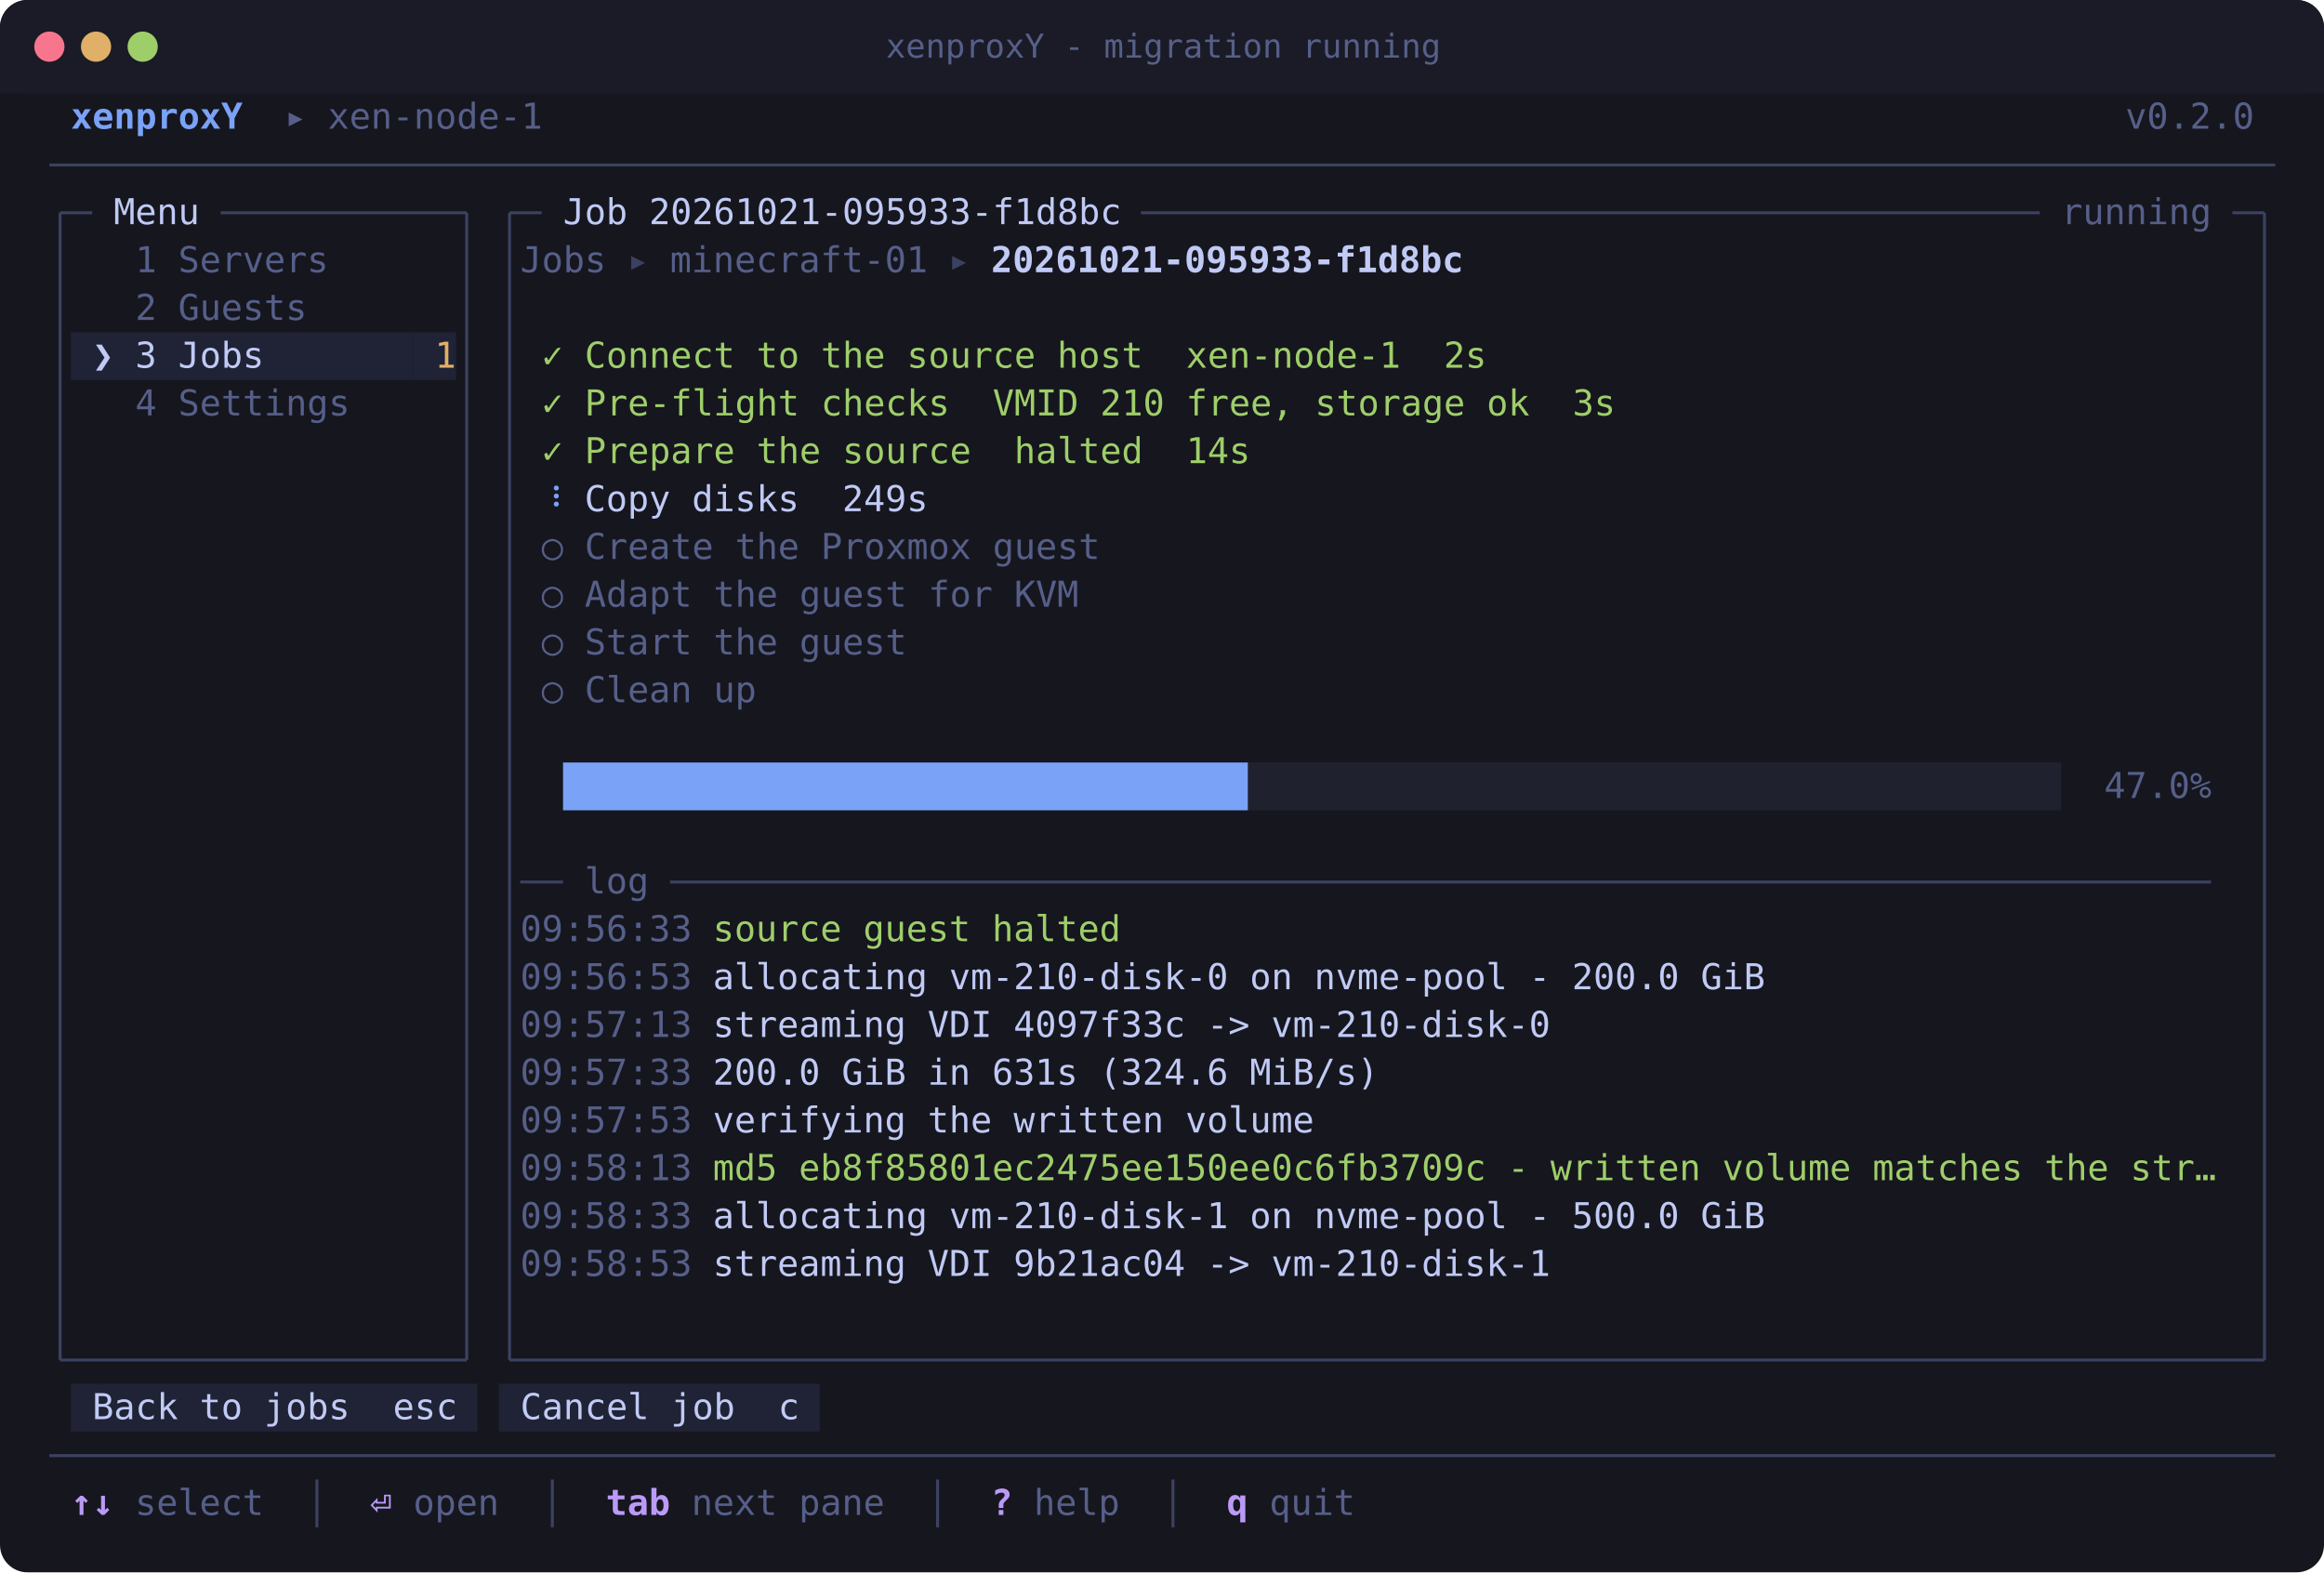
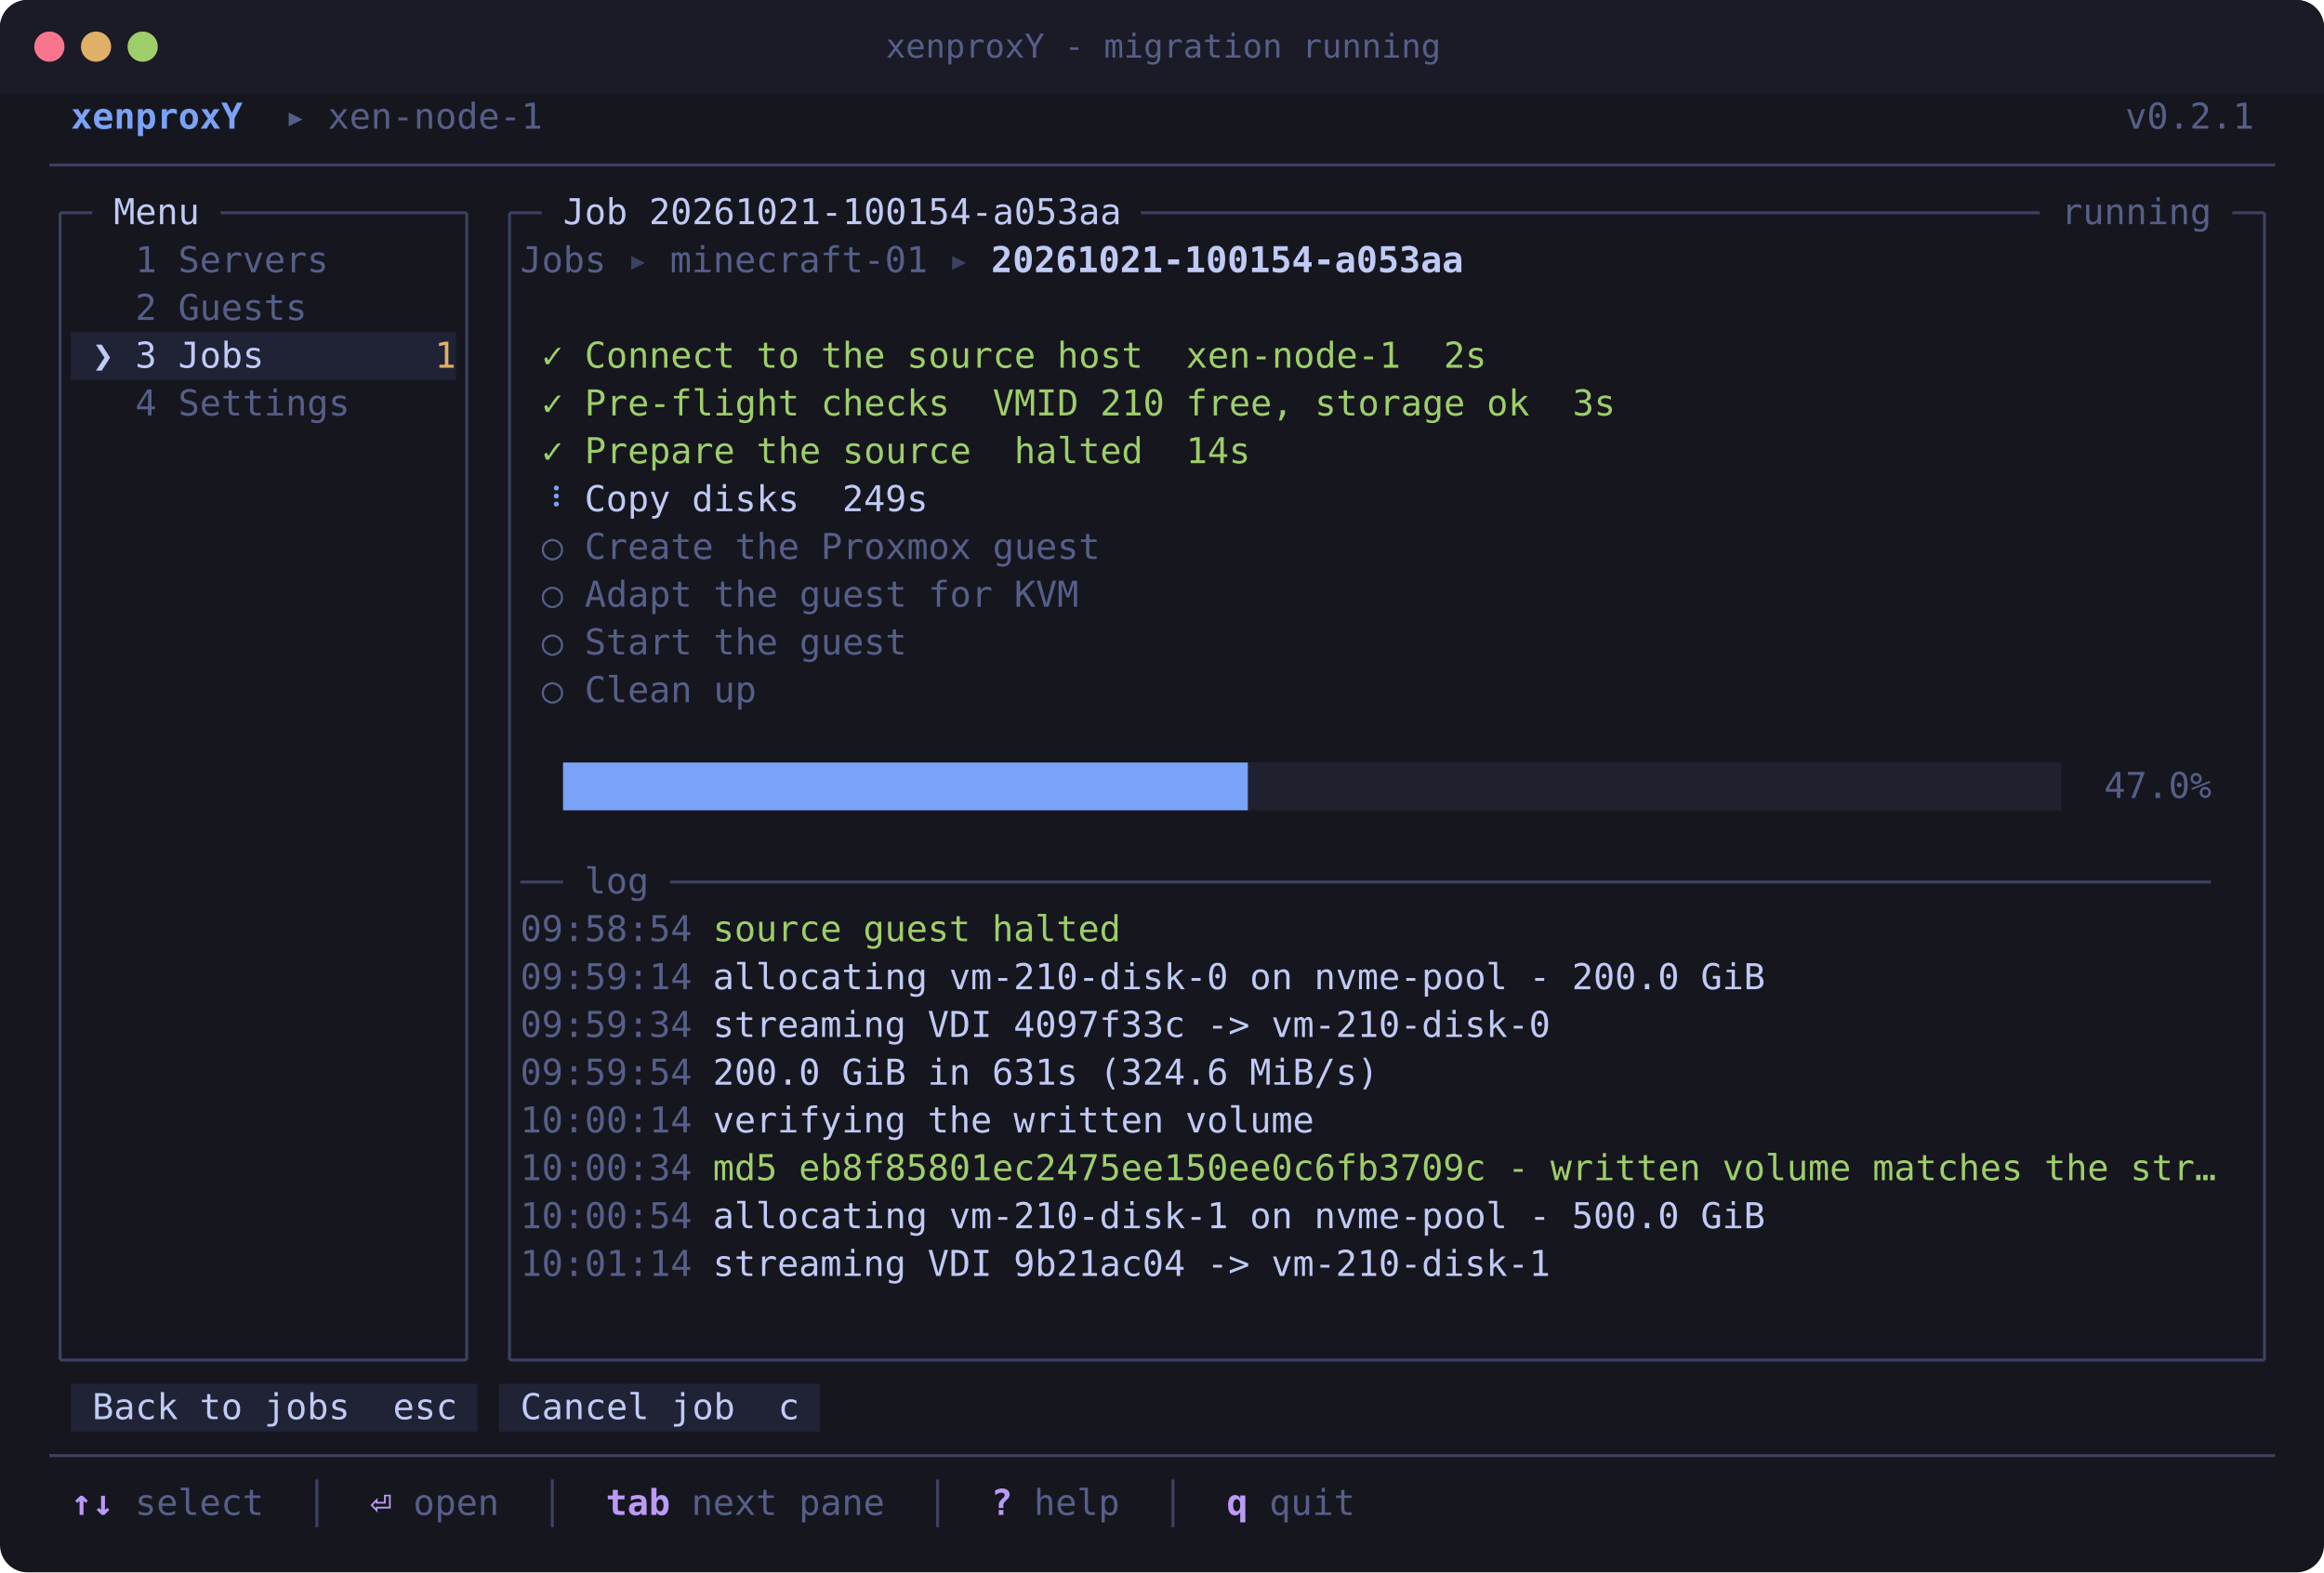
<svg xmlns="http://www.w3.org/2000/svg" width="847" height="573" viewBox="0 0 847 573" font-family="ui-monospace,SFMono-Regular,&quot;SF Mono&quot;,Menlo,Consolas,&quot;DejaVu Sans Mono&quot;,&quot;Liberation Mono&quot;,monospace" font-size="13.0">
  <rect x="0" y="0" width="847" height="573" rx="10" fill="#16161e" />
  <rect x="0" y="0" width="847" height="34" rx="10" fill="#1a1b26" />
  <rect x="0" y="24" width="847" height="10" fill="#1a1b26" />
  <circle cx="18" cy="17" r="5.5" fill="#f7768e" />
  <circle cx="35" cy="17" r="5.5" fill="#e0af68" />
  <circle cx="52" cy="17" r="5.5" fill="#9ece6a" />
  <text x="424" y="21" text-anchor="middle" fill="#565f89" font-size="12.0">xenproxY - migration running</text>
  <text x="18.0" y="46.9" fill="#7aa2f7" xml:space="preserve" textLength="78.00" lengthAdjust="spacing" font-weight="600"> xenproxY </text>
  <text x="96.0" y="46.9" fill="#565f89" xml:space="preserve" textLength="101.40" lengthAdjust="spacing"> ▸ xen-node-1</text>
-   <text x="774.6" y="46.9" fill="#565f89" xml:space="preserve" textLength="54.60" lengthAdjust="spacing">v0.2.0 </text>
+   <text x="774.6" y="46.9" fill="#565f89" xml:space="preserve" textLength="54.60" lengthAdjust="spacing">v0.2.1 </text>
  <text x="33.6" y="81.7" fill="#c0caf5" xml:space="preserve" textLength="46.80" lengthAdjust="spacing"> Menu </text>
-   <text x="197.4" y="81.7" fill="#c0caf5" xml:space="preserve" textLength="218.40" lengthAdjust="spacing"> Job 20261021-095933-f1d8bc </text>
+   <text x="197.4" y="81.7" fill="#c0caf5" xml:space="preserve" textLength="218.40" lengthAdjust="spacing"> Job 20261021-100154-a053aa </text>
  <text x="743.4" y="81.7" fill="#565f89" xml:space="preserve" textLength="70.20" lengthAdjust="spacing"> running </text>
  <text x="25.8" y="99.2" fill="#565f89" xml:space="preserve" textLength="140.40" lengthAdjust="spacing">   1 Servers      </text>
  <text x="189.6" y="99.2" fill="#565f89" xml:space="preserve" textLength="31.20" lengthAdjust="spacing">Jobs</text>
  <text x="220.8" y="99.2" fill="#3b4261" xml:space="preserve" textLength="23.40" lengthAdjust="spacing"> ▸ </text>
  <text x="244.2" y="99.2" fill="#565f89" xml:space="preserve" textLength="93.60" lengthAdjust="spacing">minecraft-01</text>
  <text x="337.8" y="99.2" fill="#3b4261" xml:space="preserve" textLength="23.40" lengthAdjust="spacing"> ▸ </text>
-   <text x="361.2" y="99.2" fill="#c0caf5" xml:space="preserve" textLength="171.60" lengthAdjust="spacing" font-weight="600">20261021-095933-f1d8bc</text>
+   <text x="361.2" y="99.2" fill="#c0caf5" xml:space="preserve" textLength="171.60" lengthAdjust="spacing" font-weight="600">20261021-100154-a053aa</text>
  <text x="25.8" y="116.6" fill="#565f89" xml:space="preserve" textLength="140.40" lengthAdjust="spacing">   2 Guests       </text>
  <rect x="25.8" y="121.1" width="124.80" height="17.4" fill="#1f2335" />
  <text x="25.8" y="134.0" fill="#c0caf5" xml:space="preserve" textLength="124.80" lengthAdjust="spacing"> ❯ 3 Jobs       </text>
  <rect x="150.6" y="121.1" width="15.60" height="17.4" fill="#1f2335" />
  <text x="150.6" y="134.0" fill="#e0af68" xml:space="preserve" textLength="15.60" lengthAdjust="spacing"> 1</text>
  <text x="189.6" y="134.0" fill="#9ece6a" xml:space="preserve" textLength="351.00" lengthAdjust="spacing"> ✓ Connect to the source host  xen-node-1  2s</text>
  <text x="25.8" y="151.4" fill="#565f89" xml:space="preserve" textLength="140.40" lengthAdjust="spacing">   4 Settings     </text>
  <text x="189.6" y="151.4" fill="#9ece6a" xml:space="preserve" textLength="397.80" lengthAdjust="spacing"> ✓ Pre-flight checks  VMID 210 free, storage ok  3s</text>
  <text x="189.6" y="168.8" fill="#9ece6a" xml:space="preserve" textLength="265.20" lengthAdjust="spacing"> ✓ Prepare the source  halted  14s</text>
  <text x="197.4" y="186.3" fill="#7aa2f7" xml:space="preserve" textLength="7.80" lengthAdjust="spacing">⠸</text>
  <text x="205.2" y="186.3" fill="#c0caf5" xml:space="preserve" textLength="132.60" lengthAdjust="spacing"> Copy disks  249s</text>
  <text x="189.6" y="203.7" fill="#565f89" xml:space="preserve" textLength="210.60" lengthAdjust="spacing"> ○ Create the Proxmox guest</text>
  <text x="189.6" y="221.1" fill="#565f89" xml:space="preserve" textLength="202.80" lengthAdjust="spacing"> ○ Adapt the guest for KVM</text>
  <text x="189.6" y="238.5" fill="#565f89" xml:space="preserve" textLength="140.40" lengthAdjust="spacing"> ○ Start the guest</text>
  <text x="189.6" y="255.9" fill="#565f89" xml:space="preserve" textLength="85.80" lengthAdjust="spacing"> ○ Clean up</text>
  <rect x="205.20" y="277.88" width="249.60" height="17.42" fill="#7aa2f7" opacity="1.0" />
  <rect x="454.80" y="277.88" width="296.40" height="17.42" fill="#3b4261" opacity="0.25" />
  <text x="751.2" y="290.8" fill="#565f89" xml:space="preserve" textLength="54.60" lengthAdjust="spacing">  47.0%</text>
  <text x="205.2" y="325.6" fill="#565f89" xml:space="preserve" textLength="39.00" lengthAdjust="spacing"> log </text>
-   <text x="189.6" y="343.0" fill="#565f89" xml:space="preserve" textLength="70.20" lengthAdjust="spacing">09:56:33 </text>
+   <text x="189.6" y="343.0" fill="#565f89" xml:space="preserve" textLength="70.20" lengthAdjust="spacing">09:58:54 </text>
  <text x="259.8" y="343.0" fill="#9ece6a" xml:space="preserve" textLength="148.20" lengthAdjust="spacing">source guest halted</text>
-   <text x="189.6" y="360.5" fill="#565f89" xml:space="preserve" textLength="70.20" lengthAdjust="spacing">09:56:53 </text>
+   <text x="189.6" y="360.5" fill="#565f89" xml:space="preserve" textLength="70.20" lengthAdjust="spacing">09:59:14 </text>
  <text x="259.8" y="360.5" fill="#c0caf5" xml:space="preserve" textLength="382.20" lengthAdjust="spacing">allocating vm-210-disk-0 on nvme-pool - 200.0 GiB</text>
-   <text x="189.6" y="377.9" fill="#565f89" xml:space="preserve" textLength="70.20" lengthAdjust="spacing">09:57:13 </text>
+   <text x="189.6" y="377.9" fill="#565f89" xml:space="preserve" textLength="70.20" lengthAdjust="spacing">09:59:34 </text>
  <text x="259.8" y="377.9" fill="#c0caf5" xml:space="preserve" textLength="304.20" lengthAdjust="spacing">streaming VDI 4097f33c -&gt; vm-210-disk-0</text>
-   <text x="189.6" y="395.3" fill="#565f89" xml:space="preserve" textLength="70.20" lengthAdjust="spacing">09:57:33 </text>
+   <text x="189.6" y="395.3" fill="#565f89" xml:space="preserve" textLength="70.20" lengthAdjust="spacing">09:59:54 </text>
  <text x="259.8" y="395.3" fill="#c0caf5" xml:space="preserve" textLength="241.80" lengthAdjust="spacing">200.0 GiB in 631s (324.6 MiB/s)</text>
-   <text x="189.6" y="412.7" fill="#565f89" xml:space="preserve" textLength="70.20" lengthAdjust="spacing">09:57:53 </text>
+   <text x="189.6" y="412.7" fill="#565f89" xml:space="preserve" textLength="70.20" lengthAdjust="spacing">10:00:14 </text>
  <text x="259.8" y="412.7" fill="#c0caf5" xml:space="preserve" textLength="218.40" lengthAdjust="spacing">verifying the written volume</text>
-   <text x="189.6" y="430.1" fill="#565f89" xml:space="preserve" textLength="70.20" lengthAdjust="spacing">09:58:13 </text>
+   <text x="189.6" y="430.1" fill="#565f89" xml:space="preserve" textLength="70.20" lengthAdjust="spacing">10:00:34 </text>
  <text x="259.8" y="430.1" fill="#9ece6a" xml:space="preserve" textLength="546.00" lengthAdjust="spacing">md5 eb8f85801ec2475ee150ee0c6fb3709c - written volume matches the str…</text>
-   <text x="189.6" y="447.6" fill="#565f89" xml:space="preserve" textLength="70.20" lengthAdjust="spacing">09:58:33 </text>
+   <text x="189.6" y="447.6" fill="#565f89" xml:space="preserve" textLength="70.20" lengthAdjust="spacing">10:00:54 </text>
  <text x="259.8" y="447.6" fill="#c0caf5" xml:space="preserve" textLength="382.20" lengthAdjust="spacing">allocating vm-210-disk-1 on nvme-pool - 500.0 GiB</text>
-   <text x="189.6" y="465.0" fill="#565f89" xml:space="preserve" textLength="70.20" lengthAdjust="spacing">09:58:53 </text>
+   <text x="189.6" y="465.0" fill="#565f89" xml:space="preserve" textLength="70.20" lengthAdjust="spacing">10:01:14 </text>
  <text x="259.8" y="465.0" fill="#c0caf5" xml:space="preserve" textLength="304.20" lengthAdjust="spacing">streaming VDI 9b21ac04 -&gt; vm-210-disk-1</text>
  <rect x="25.8" y="504.3" width="148.20" height="17.4" fill="#1f2335" />
  <text x="25.8" y="517.2" fill="#c0caf5" xml:space="preserve" textLength="148.20" lengthAdjust="spacing"> Back to jobs  esc </text>
  <rect x="181.8" y="504.3" width="117.00" height="17.4" fill="#1f2335" />
  <text x="181.8" y="517.2" fill="#c0caf5" xml:space="preserve" textLength="117.00" lengthAdjust="spacing"> Cancel job  c </text>
  <text x="25.8" y="552.1" fill="#bb9af7" xml:space="preserve" textLength="15.60" lengthAdjust="spacing" font-weight="600">↑↓</text>
  <text x="49.2" y="552.1" fill="#565f89" xml:space="preserve" textLength="46.80" lengthAdjust="spacing">select</text>
  <text x="135.0" y="552.1" fill="#bb9af7" xml:space="preserve" textLength="7.80" lengthAdjust="spacing" font-weight="600">⏎</text>
  <text x="150.6" y="552.1" fill="#565f89" xml:space="preserve" textLength="31.20" lengthAdjust="spacing">open</text>
  <text x="220.8" y="552.1" fill="#bb9af7" xml:space="preserve" textLength="23.40" lengthAdjust="spacing" font-weight="600">tab</text>
  <text x="252.0" y="552.1" fill="#565f89" xml:space="preserve" textLength="70.20" lengthAdjust="spacing">next pane</text>
  <text x="361.2" y="552.1" fill="#bb9af7" xml:space="preserve" textLength="7.80" lengthAdjust="spacing" font-weight="600">?</text>
  <text x="376.8" y="552.1" fill="#565f89" xml:space="preserve" textLength="31.20" lengthAdjust="spacing">help</text>
  <text x="447.0" y="552.1" fill="#bb9af7" xml:space="preserve" textLength="7.80" lengthAdjust="spacing" font-weight="600">q</text>
  <text x="462.6" y="552.1" fill="#565f89" xml:space="preserve" textLength="31.20" lengthAdjust="spacing">quit</text>
  <path d="M18.00,60.13L21.90,60.13M21.90,60.13L25.80,60.13M25.80,60.13L29.70,60.13M29.70,60.13L33.60,60.13M33.60,60.13L37.50,60.13M37.50,60.13L41.40,60.13M41.40,60.13L45.30,60.13M45.30,60.13L49.20,60.13M49.20,60.13L53.10,60.13M53.10,60.13L57.00,60.13M57.00,60.13L60.90,60.13M60.90,60.13L64.80,60.13M64.80,60.13L68.70,60.13M68.70,60.13L72.60,60.13M72.60,60.13L76.50,60.13M76.50,60.13L80.40,60.13M80.40,60.13L84.30,60.13M84.30,60.13L88.20,60.13M88.20,60.13L92.10,60.13M92.10,60.13L96.00,60.13M96.00,60.13L99.90,60.13M99.90,60.13L103.80,60.13M103.80,60.13L107.70,60.13M107.70,60.13L111.60,60.13M111.60,60.13L115.50,60.13M115.50,60.13L119.40,60.13M119.40,60.13L123.30,60.13M123.30,60.13L127.20,60.13M127.20,60.13L131.10,60.13M131.10,60.13L135.00,60.13M135.00,60.13L138.90,60.13M138.90,60.13L142.80,60.13M142.80,60.13L146.70,60.13M146.70,60.13L150.60,60.13M150.60,60.13L154.50,60.13M154.50,60.13L158.40,60.13M158.40,60.13L162.30,60.13M162.30,60.13L166.20,60.13M166.20,60.13L170.10,60.13M170.10,60.13L174.00,60.13M174.00,60.13L177.90,60.13M177.90,60.13L181.80,60.13M181.80,60.13L185.70,60.13M185.70,60.13L189.60,60.13M189.60,60.13L193.50,60.13M193.50,60.13L197.40,60.13M197.40,60.13L201.30,60.13M201.30,60.13L205.20,60.13M205.20,60.13L209.10,60.13M209.10,60.13L213.00,60.13M213.00,60.13L216.90,60.13M216.90,60.13L220.80,60.13M220.80,60.13L224.70,60.13M224.70,60.13L228.60,60.13M228.60,60.13L232.50,60.13M232.50,60.13L236.40,60.13M236.40,60.13L240.30,60.13M240.30,60.13L244.20,60.13M244.20,60.13L248.10,60.13M248.10,60.13L252.00,60.13M252.00,60.13L255.90,60.13M255.90,60.13L259.80,60.13M259.80,60.13L263.70,60.13M263.70,60.13L267.60,60.13M267.60,60.13L271.50,60.13M271.50,60.13L275.40,60.13M275.40,60.13L279.30,60.13M279.30,60.13L283.20,60.13M283.20,60.13L287.10,60.13M287.10,60.13L291.00,60.13M291.00,60.13L294.90,60.13M294.90,60.13L298.80,60.13M298.80,60.13L302.70,60.13M302.70,60.13L306.60,60.13M306.60,60.13L310.50,60.13M310.50,60.13L314.40,60.13M314.40,60.13L318.30,60.13M318.30,60.13L322.20,60.13M322.20,60.13L326.10,60.13M326.10,60.13L330.00,60.13M330.00,60.13L333.90,60.13M333.90,60.13L337.80,60.13M337.80,60.13L341.70,60.13M341.70,60.13L345.60,60.13M345.60,60.13L349.50,60.13M349.50,60.13L353.40,60.13M353.40,60.13L357.30,60.13M357.30,60.13L361.20,60.13M361.20,60.13L365.10,60.13M365.10,60.13L369.00,60.13M369.00,60.13L372.90,60.13M372.90,60.13L376.80,60.13M376.80,60.13L380.70,60.13M380.70,60.13L384.60,60.13M384.60,60.13L388.50,60.13M388.50,60.13L392.40,60.13M392.40,60.13L396.30,60.13M396.30,60.13L400.20,60.13M400.20,60.13L404.10,60.13M404.10,60.13L408.00,60.13M408.00,60.13L411.90,60.13M411.90,60.13L415.80,60.13M415.80,60.13L419.70,60.13M419.70,60.13L423.60,60.13M423.60,60.13L427.50,60.13M427.50,60.13L431.40,60.13M431.40,60.13L435.30,60.13M435.30,60.13L439.20,60.13M439.20,60.13L443.10,60.13M443.10,60.13L447.00,60.13M447.00,60.13L450.90,60.13M450.90,60.13L454.80,60.13M454.80,60.13L458.70,60.13M458.70,60.13L462.60,60.13M462.60,60.13L466.50,60.13M466.50,60.13L470.40,60.13M470.40,60.13L474.30,60.13M474.30,60.13L478.20,60.13M478.20,60.13L482.10,60.13M482.10,60.13L486.00,60.13M486.00,60.13L489.90,60.13M489.90,60.13L493.80,60.13M493.80,60.13L497.70,60.13M497.70,60.13L501.60,60.13M501.60,60.13L505.50,60.13M505.50,60.13L509.40,60.13M509.40,60.13L513.30,60.13M513.30,60.13L517.20,60.13M517.20,60.13L521.10,60.13M521.10,60.13L525.00,60.13M525.00,60.13L528.90,60.13M528.90,60.13L532.80,60.13M532.80,60.13L536.70,60.13M536.70,60.13L540.60,60.13M540.60,60.13L544.50,60.13M544.50,60.13L548.40,60.13M548.40,60.13L552.30,60.13M552.30,60.13L556.20,60.13M556.20,60.13L560.10,60.13M560.10,60.13L564.00,60.13M564.00,60.13L567.90,60.13M567.90,60.13L571.80,60.13M571.80,60.13L575.70,60.13M575.70,60.13L579.60,60.13M579.60,60.13L583.50,60.13M583.50,60.13L587.40,60.13M587.40,60.13L591.30,60.13M591.30,60.13L595.20,60.13M595.20,60.13L599.10,60.13M599.10,60.13L603.00,60.13M603.00,60.13L606.90,60.13M606.90,60.13L610.80,60.13M610.80,60.13L614.70,60.13M614.70,60.13L618.60,60.13M618.60,60.13L622.50,60.13M622.50,60.13L626.40,60.13M626.40,60.13L630.30,60.13M630.30,60.13L634.20,60.13M634.20,60.13L638.10,60.13M638.10,60.13L642.00,60.13M642.00,60.13L645.90,60.13M645.90,60.13L649.80,60.13M649.80,60.13L653.70,60.13M653.70,60.13L657.60,60.13M657.60,60.13L661.50,60.13M661.50,60.13L665.40,60.13M665.40,60.13L669.30,60.13M669.30,60.13L673.20,60.13M673.20,60.13L677.10,60.13M677.10,60.13L681.00,60.13M681.00,60.13L684.90,60.13M684.90,60.13L688.80,60.13M688.80,60.13L692.70,60.13M692.70,60.13L696.60,60.13M696.60,60.13L700.50,60.13M700.50,60.13L704.40,60.13M704.40,60.13L708.30,60.13M708.30,60.13L712.20,60.13M712.20,60.13L716.10,60.13M716.10,60.13L720.00,60.13M720.00,60.13L723.90,60.13M723.90,60.13L727.80,60.13M727.80,60.13L731.70,60.13M731.70,60.13L735.60,60.13M735.60,60.13L739.50,60.13M739.50,60.13L743.40,60.13M743.40,60.13L747.30,60.13M747.30,60.13L751.20,60.13M751.20,60.13L755.10,60.13M755.10,60.13L759.00,60.13M759.00,60.13L762.90,60.13M762.90,60.13L766.80,60.13M766.80,60.13L770.70,60.13M770.70,60.13L774.60,60.13M774.60,60.13L778.50,60.13M778.50,60.13L782.40,60.13M782.40,60.13L786.30,60.13M786.30,60.13L790.20,60.13M790.20,60.13L794.10,60.13M794.10,60.13L798.00,60.13M798.00,60.13L801.90,60.13M801.90,60.13L805.80,60.13M805.80,60.13L809.70,60.13M809.70,60.13L813.60,60.13M813.60,60.13L817.50,60.13M817.50,60.13L821.40,60.13M821.40,60.13L825.30,60.13M825.30,60.13L829.20,60.13M21.90,77.55L25.80,77.55M21.90,77.55L21.90,86.26M25.80,77.55L29.70,77.55M29.70,77.55L33.60,77.55M80.40,77.55L84.30,77.55M84.30,77.55L88.20,77.55M88.20,77.55L92.10,77.55M92.10,77.55L96.00,77.55M96.00,77.55L99.90,77.55M99.90,77.55L103.80,77.55M103.80,77.55L107.70,77.55M107.70,77.55L111.60,77.55M111.60,77.55L115.50,77.55M115.50,77.55L119.40,77.55M119.40,77.55L123.30,77.55M123.30,77.55L127.20,77.55M127.20,77.55L131.10,77.55M131.10,77.55L135.00,77.55M135.00,77.55L138.90,77.55M138.90,77.55L142.80,77.55M142.80,77.55L146.70,77.55M146.70,77.55L150.60,77.55M150.60,77.55L154.50,77.55M154.50,77.55L158.40,77.55M158.40,77.55L162.30,77.55M162.30,77.55L166.20,77.55M166.20,77.55L170.10,77.55M170.10,77.55L170.10,86.26M185.70,77.55L189.60,77.55M185.70,77.55L185.70,86.26M189.60,77.55L193.50,77.55M193.50,77.55L197.40,77.55M415.80,77.55L419.70,77.55M419.70,77.55L423.60,77.55M423.60,77.55L427.50,77.55M427.50,77.55L431.40,77.55M431.40,77.55L435.30,77.55M435.30,77.55L439.20,77.55M439.20,77.55L443.10,77.55M443.10,77.55L447.00,77.55M447.00,77.55L450.90,77.55M450.90,77.55L454.80,77.55M454.80,77.55L458.70,77.55M458.70,77.55L462.60,77.55M462.60,77.55L466.50,77.55M466.50,77.55L470.40,77.55M470.40,77.55L474.30,77.55M474.30,77.55L478.20,77.55M478.20,77.55L482.10,77.55M482.10,77.55L486.00,77.55M486.00,77.55L489.90,77.55M489.90,77.55L493.80,77.55M493.80,77.55L497.70,77.55M497.70,77.55L501.60,77.55M501.60,77.55L505.50,77.55M505.50,77.55L509.40,77.55M509.40,77.55L513.30,77.55M513.30,77.55L517.20,77.55M517.20,77.55L521.10,77.55M521.10,77.55L525.00,77.55M525.00,77.55L528.90,77.55M528.90,77.55L532.80,77.55M532.80,77.55L536.70,77.55M536.70,77.55L540.60,77.55M540.60,77.55L544.50,77.55M544.50,77.55L548.40,77.55M548.40,77.55L552.30,77.55M552.30,77.55L556.20,77.55M556.20,77.55L560.10,77.55M560.10,77.55L564.00,77.55M564.00,77.55L567.90,77.55M567.90,77.55L571.80,77.55M571.80,77.55L575.70,77.55M575.70,77.55L579.60,77.55M579.60,77.55L583.50,77.55M583.50,77.55L587.40,77.55M587.40,77.55L591.30,77.55M591.30,77.55L595.20,77.55M595.20,77.55L599.10,77.55M599.10,77.55L603.00,77.55M603.00,77.55L606.90,77.55M606.90,77.55L610.80,77.55M610.80,77.55L614.70,77.55M614.70,77.55L618.60,77.55M618.60,77.55L622.50,77.55M622.50,77.55L626.40,77.55M626.40,77.55L630.30,77.55M630.30,77.55L634.20,77.55M634.20,77.55L638.10,77.55M638.10,77.55L642.00,77.55M642.00,77.55L645.90,77.55M645.90,77.55L649.80,77.55M649.80,77.55L653.70,77.55M653.70,77.55L657.60,77.55M657.60,77.55L661.50,77.55M661.50,77.55L665.40,77.55M665.40,77.55L669.30,77.55M669.30,77.55L673.20,77.55M673.20,77.55L677.10,77.55M677.10,77.55L681.00,77.55M681.00,77.55L684.90,77.55M684.90,77.55L688.80,77.55M688.80,77.55L692.70,77.55M692.70,77.55L696.60,77.55M696.60,77.55L700.50,77.55M700.50,77.55L704.40,77.55M704.40,77.55L708.30,77.55M708.30,77.55L712.20,77.55M712.20,77.55L716.10,77.55M716.10,77.55L720.00,77.55M720.00,77.55L723.90,77.55M723.90,77.55L727.80,77.55M727.80,77.55L731.70,77.55M731.70,77.55L735.60,77.55M735.60,77.55L739.50,77.55M739.50,77.55L743.40,77.55M813.60,77.55L817.50,77.55M817.50,77.55L821.40,77.55M821.40,77.55L825.30,77.55M825.30,77.55L825.30,86.26M21.90,86.26L21.90,94.97M21.90,94.97L21.90,103.68M170.10,86.26L170.10,94.97M170.10,94.97L170.10,103.68M185.70,86.26L185.70,94.97M185.70,94.97L185.70,103.68M825.30,86.26L825.30,94.97M825.30,94.97L825.30,103.68M21.90,103.68L21.90,112.39M21.90,112.39L21.90,121.10M170.10,103.68L170.10,112.39M170.10,112.39L170.10,121.10M185.70,103.68L185.70,112.39M185.70,112.39L185.70,121.10M825.30,103.68L825.30,112.39M825.30,112.39L825.30,121.10M21.90,121.10L21.90,129.81M21.90,129.81L21.90,138.52M170.10,121.10L170.10,129.81M170.10,129.81L170.10,138.52M185.70,121.10L185.70,129.81M185.70,129.81L185.70,138.52M825.30,121.10L825.30,129.81M825.30,129.81L825.30,138.52M21.90,138.52L21.90,147.23M21.90,147.23L21.90,155.94M170.10,138.52L170.10,147.23M170.10,147.23L170.10,155.94M185.70,138.52L185.70,147.23M185.70,147.23L185.70,155.94M825.30,138.52L825.30,147.23M825.30,147.23L825.30,155.94M21.90,155.94L21.90,164.65M21.90,164.65L21.90,173.36M170.10,155.94L170.10,164.65M170.10,164.65L170.10,173.36M185.70,155.94L185.70,164.65M185.70,164.65L185.70,173.36M825.30,155.94L825.30,164.65M825.30,164.65L825.30,173.36M21.90,173.36L21.90,182.07M21.90,182.07L21.90,190.78M170.10,173.36L170.10,182.07M170.10,182.07L170.10,190.78M185.70,173.36L185.70,182.07M185.70,182.07L185.70,190.78M825.30,173.36L825.30,182.07M825.30,182.07L825.30,190.78M21.90,190.78L21.90,199.49M21.90,199.49L21.90,208.20M170.10,190.78L170.10,199.49M170.10,199.49L170.10,208.20M185.70,190.78L185.70,199.49M185.70,199.49L185.70,208.20M825.30,190.78L825.30,199.49M825.30,199.49L825.30,208.20M21.90,208.20L21.90,216.91M21.90,216.91L21.90,225.62M170.10,208.20L170.10,216.91M170.10,216.91L170.10,225.62M185.70,208.20L185.70,216.91M185.70,216.91L185.70,225.62M825.30,208.20L825.30,216.91M825.30,216.91L825.30,225.62M21.90,225.62L21.90,234.33M21.90,234.33L21.90,243.04M170.10,225.62L170.10,234.33M170.10,234.33L170.10,243.04M185.70,225.62L185.70,234.33M185.70,234.33L185.70,243.04M825.30,225.62L825.30,234.33M825.30,234.33L825.30,243.04M21.90,243.04L21.90,251.75M21.90,251.75L21.90,260.46M170.10,243.04L170.10,251.75M170.10,251.75L170.10,260.46M185.70,243.04L185.70,251.75M185.70,251.75L185.70,260.46M825.30,243.04L825.30,251.75M825.30,251.75L825.30,260.46M21.90,260.46L21.90,269.17M21.90,269.17L21.90,277.88M170.10,260.46L170.10,269.17M170.10,269.17L170.10,277.88M185.70,260.46L185.70,269.17M185.70,269.17L185.70,277.88M825.30,260.46L825.30,269.17M825.30,269.17L825.30,277.88M21.90,277.88L21.90,286.59M21.90,286.59L21.90,295.30M170.10,277.88L170.10,286.59M170.10,286.59L170.10,295.30M185.70,277.88L185.70,286.59M185.70,286.59L185.70,295.30M825.30,277.88L825.30,286.59M825.30,286.59L825.30,295.30M21.90,295.30L21.90,304.01M21.90,304.01L21.90,312.72M170.10,295.30L170.10,304.01M170.10,304.01L170.10,312.72M185.70,295.30L185.70,304.01M185.70,304.01L185.70,312.72M825.30,295.30L825.30,304.01M825.30,304.01L825.30,312.72M21.90,312.72L21.90,321.43M21.90,321.43L21.90,330.14M170.10,312.72L170.10,321.43M170.10,321.43L170.10,330.14M185.70,312.72L185.70,321.43M185.70,321.43L185.70,330.14M189.60,321.43L193.50,321.43M193.50,321.43L197.40,321.43M197.40,321.43L201.30,321.43M201.30,321.43L205.20,321.43M244.20,321.43L248.10,321.43M248.10,321.43L252.00,321.43M252.00,321.43L255.90,321.43M255.90,321.43L259.80,321.43M259.80,321.43L263.70,321.43M263.70,321.43L267.60,321.43M267.60,321.43L271.50,321.43M271.50,321.43L275.40,321.43M275.40,321.43L279.30,321.43M279.30,321.43L283.20,321.43M283.20,321.43L287.10,321.43M287.10,321.43L291.00,321.43M291.00,321.43L294.90,321.43M294.90,321.43L298.80,321.43M298.80,321.43L302.70,321.43M302.70,321.43L306.60,321.43M306.60,321.43L310.50,321.43M310.50,321.43L314.40,321.43M314.40,321.43L318.30,321.43M318.30,321.43L322.20,321.43M322.20,321.43L326.10,321.43M326.10,321.43L330.00,321.43M330.00,321.43L333.90,321.43M333.90,321.43L337.80,321.43M337.80,321.43L341.70,321.43M341.70,321.43L345.60,321.43M345.60,321.43L349.50,321.43M349.50,321.43L353.40,321.43M353.40,321.43L357.30,321.43M357.30,321.43L361.20,321.43M361.20,321.43L365.10,321.43M365.10,321.43L369.00,321.43M369.00,321.43L372.90,321.43M372.90,321.43L376.80,321.43M376.80,321.43L380.70,321.43M380.70,321.43L384.60,321.43M384.60,321.43L388.50,321.43M388.50,321.43L392.40,321.43M392.40,321.43L396.30,321.43M396.30,321.43L400.20,321.43M400.20,321.43L404.10,321.43M404.10,321.43L408.00,321.43M408.00,321.43L411.90,321.43M411.90,321.43L415.80,321.43M415.80,321.43L419.70,321.43M419.70,321.43L423.60,321.43M423.60,321.43L427.50,321.43M427.50,321.43L431.40,321.43M431.40,321.43L435.30,321.43M435.30,321.43L439.20,321.43M439.20,321.43L443.10,321.43M443.10,321.43L447.00,321.43M447.00,321.43L450.90,321.43M450.90,321.43L454.80,321.43M454.80,321.43L458.70,321.43M458.70,321.43L462.60,321.43M462.60,321.43L466.50,321.43M466.50,321.43L470.40,321.43M470.40,321.43L474.30,321.43M474.30,321.43L478.20,321.43M478.20,321.43L482.10,321.43M482.10,321.43L486.00,321.43M486.00,321.43L489.90,321.43M489.90,321.43L493.80,321.43M493.80,321.43L497.70,321.43M497.70,321.43L501.60,321.43M501.60,321.43L505.50,321.43M505.50,321.43L509.40,321.43M509.40,321.43L513.30,321.43M513.30,321.43L517.20,321.43M517.20,321.43L521.10,321.43M521.10,321.43L525.00,321.43M525.00,321.43L528.90,321.43M528.90,321.43L532.80,321.43M532.80,321.43L536.70,321.43M536.70,321.43L540.60,321.43M540.60,321.43L544.50,321.43M544.50,321.43L548.40,321.43M548.40,321.43L552.30,321.43M552.30,321.43L556.20,321.43M556.20,321.43L560.10,321.43M560.10,321.43L564.00,321.43M564.00,321.43L567.90,321.43M567.90,321.43L571.80,321.43M571.80,321.43L575.70,321.43M575.70,321.43L579.60,321.43M579.60,321.43L583.50,321.43M583.50,321.43L587.40,321.43M587.40,321.43L591.30,321.43M591.30,321.43L595.20,321.43M595.20,321.43L599.10,321.43M599.10,321.43L603.00,321.43M603.00,321.43L606.90,321.43M606.90,321.43L610.80,321.43M610.80,321.43L614.70,321.43M614.70,321.43L618.60,321.43M618.60,321.43L622.50,321.43M622.50,321.43L626.40,321.43M626.40,321.43L630.30,321.43M630.30,321.43L634.20,321.43M634.20,321.43L638.10,321.43M638.10,321.43L642.00,321.43M642.00,321.43L645.90,321.43M645.90,321.43L649.80,321.43M649.80,321.43L653.70,321.43M653.70,321.43L657.60,321.43M657.60,321.43L661.50,321.43M661.50,321.43L665.40,321.43M665.40,321.43L669.30,321.43M669.30,321.43L673.20,321.43M673.20,321.43L677.10,321.43M677.10,321.43L681.00,321.43M681.00,321.43L684.90,321.43M684.90,321.43L688.80,321.43M688.80,321.43L692.70,321.43M692.70,321.43L696.60,321.43M696.60,321.43L700.50,321.43M700.50,321.43L704.40,321.43M704.40,321.43L708.30,321.43M708.30,321.43L712.20,321.43M712.20,321.43L716.10,321.43M716.10,321.43L720.00,321.43M720.00,321.43L723.90,321.43M723.90,321.43L727.80,321.43M727.80,321.43L731.70,321.43M731.70,321.43L735.60,321.43M735.60,321.43L739.50,321.43M739.50,321.43L743.40,321.43M743.40,321.43L747.30,321.43M747.30,321.43L751.20,321.43M751.20,321.43L755.10,321.43M755.10,321.43L759.00,321.43M759.00,321.43L762.90,321.43M762.90,321.43L766.80,321.43M766.80,321.43L770.70,321.43M770.70,321.43L774.60,321.43M774.60,321.43L778.50,321.43M778.50,321.43L782.40,321.43M782.40,321.43L786.30,321.43M786.30,321.43L790.20,321.43M790.20,321.43L794.10,321.43M794.10,321.43L798.00,321.43M798.00,321.43L801.90,321.43M801.90,321.43L805.80,321.43M825.30,312.72L825.30,321.43M825.30,321.43L825.30,330.14M21.90,330.14L21.90,338.85M21.90,338.85L21.90,347.56M170.10,330.14L170.10,338.85M170.10,338.85L170.10,347.56M185.70,330.14L185.70,338.85M185.70,338.85L185.70,347.56M825.30,330.14L825.30,338.85M825.30,338.85L825.30,347.56M21.90,347.56L21.90,356.27M21.90,356.27L21.90,364.98M170.10,347.56L170.10,356.27M170.10,356.27L170.10,364.98M185.70,347.56L185.70,356.27M185.70,356.27L185.70,364.98M825.30,347.56L825.30,356.27M825.30,356.27L825.30,364.98M21.90,364.98L21.90,373.69M21.90,373.69L21.90,382.40M170.10,364.98L170.10,373.69M170.10,373.69L170.10,382.40M185.70,364.98L185.70,373.69M185.70,373.69L185.70,382.40M825.30,364.98L825.30,373.69M825.30,373.69L825.30,382.40M21.90,382.40L21.90,391.11M21.90,391.11L21.90,399.82M170.10,382.40L170.10,391.11M170.10,391.11L170.10,399.82M185.70,382.40L185.70,391.11M185.70,391.11L185.70,399.82M825.30,382.40L825.30,391.11M825.30,391.11L825.30,399.82M21.90,399.82L21.90,408.53M21.90,408.53L21.90,417.24M170.10,399.82L170.10,408.53M170.10,408.53L170.10,417.24M185.70,399.82L185.70,408.53M185.70,408.53L185.70,417.24M825.30,399.82L825.30,408.53M825.30,408.53L825.30,417.24M21.90,417.24L21.90,425.95M21.90,425.95L21.90,434.66M170.10,417.24L170.10,425.95M170.10,425.95L170.10,434.66M185.70,417.24L185.70,425.95M185.70,425.95L185.70,434.66M825.30,417.24L825.30,425.95M825.30,425.95L825.30,434.66M21.90,434.66L21.90,443.37M21.90,443.37L21.90,452.08M170.10,434.66L170.10,443.37M170.10,443.37L170.10,452.08M185.70,434.66L185.70,443.37M185.70,443.37L185.70,452.08M825.30,434.66L825.30,443.37M825.30,443.37L825.30,452.08M21.90,452.08L21.90,460.79M21.90,460.79L21.90,469.50M170.10,452.08L170.10,460.79M170.10,460.79L170.10,469.50M185.70,452.08L185.70,460.79M185.70,460.79L185.70,469.50M825.30,452.08L825.30,460.79M825.30,460.79L825.30,469.50M21.90,469.50L21.90,478.21M21.90,478.21L21.90,486.92M170.10,469.50L170.10,478.21M170.10,478.21L170.10,486.92M185.70,469.50L185.70,478.21M185.70,478.21L185.70,486.92M825.30,469.50L825.30,478.21M825.30,478.21L825.30,486.92M21.90,495.63L25.80,495.63M21.90,486.92L21.90,495.63M25.80,495.63L29.70,495.63M29.70,495.63L33.60,495.63M33.60,495.63L37.50,495.63M37.50,495.63L41.40,495.63M41.40,495.63L45.30,495.63M45.30,495.63L49.20,495.63M49.20,495.63L53.10,495.63M53.10,495.63L57.00,495.63M57.00,495.63L60.90,495.63M60.90,495.63L64.80,495.63M64.80,495.63L68.70,495.63M68.70,495.63L72.60,495.63M72.60,495.63L76.50,495.63M76.50,495.63L80.40,495.63M80.40,495.63L84.30,495.63M84.30,495.63L88.20,495.63M88.20,495.63L92.10,495.63M92.10,495.63L96.00,495.63M96.00,495.63L99.90,495.63M99.90,495.63L103.80,495.63M103.80,495.63L107.70,495.63M107.70,495.63L111.60,495.63M111.60,495.63L115.50,495.63M115.50,495.63L119.40,495.63M119.40,495.63L123.30,495.63M123.30,495.63L127.20,495.63M127.20,495.63L131.10,495.63M131.10,495.63L135.00,495.63M135.00,495.63L138.90,495.63M138.90,495.63L142.80,495.63M142.80,495.63L146.70,495.63M146.70,495.63L150.60,495.63M150.60,495.63L154.50,495.63M154.50,495.63L158.40,495.63M158.40,495.63L162.30,495.63M162.30,495.63L166.20,495.63M166.20,495.63L170.10,495.63M170.10,486.92L170.10,495.63M185.70,495.63L189.60,495.63M185.70,486.92L185.70,495.63M189.60,495.63L193.50,495.63M193.50,495.63L197.40,495.63M197.40,495.63L201.30,495.63M201.30,495.63L205.20,495.63M205.20,495.63L209.10,495.63M209.10,495.63L213.00,495.63M213.00,495.63L216.90,495.63M216.90,495.63L220.80,495.63M220.80,495.63L224.70,495.63M224.70,495.63L228.60,495.63M228.60,495.63L232.50,495.63M232.50,495.63L236.40,495.63M236.40,495.63L240.30,495.63M240.30,495.63L244.20,495.63M244.20,495.63L248.10,495.63M248.10,495.63L252.00,495.63M252.00,495.63L255.90,495.63M255.90,495.63L259.80,495.63M259.80,495.63L263.70,495.63M263.70,495.63L267.60,495.63M267.60,495.63L271.50,495.63M271.50,495.63L275.40,495.63M275.40,495.63L279.30,495.63M279.30,495.63L283.20,495.63M283.20,495.63L287.10,495.63M287.10,495.63L291.00,495.63M291.00,495.63L294.90,495.63M294.90,495.63L298.80,495.63M298.80,495.63L302.70,495.63M302.70,495.63L306.60,495.63M306.60,495.63L310.50,495.63M310.50,495.63L314.40,495.63M314.40,495.63L318.30,495.63M318.30,495.63L322.20,495.63M322.20,495.63L326.10,495.63M326.10,495.63L330.00,495.63M330.00,495.63L333.90,495.63M333.90,495.63L337.80,495.63M337.80,495.63L341.70,495.63M341.70,495.63L345.60,495.63M345.60,495.63L349.50,495.63M349.50,495.63L353.40,495.63M353.40,495.63L357.30,495.63M357.30,495.63L361.20,495.63M361.20,495.63L365.10,495.63M365.10,495.63L369.00,495.63M369.00,495.63L372.90,495.63M372.90,495.63L376.80,495.63M376.80,495.63L380.70,495.63M380.70,495.63L384.60,495.63M384.60,495.63L388.50,495.63M388.50,495.63L392.40,495.63M392.40,495.63L396.30,495.63M396.30,495.63L400.20,495.63M400.20,495.63L404.10,495.63M404.10,495.63L408.00,495.63M408.00,495.63L411.90,495.63M411.90,495.63L415.80,495.63M415.80,495.63L419.70,495.63M419.70,495.63L423.60,495.63M423.60,495.63L427.50,495.63M427.50,495.63L431.40,495.63M431.40,495.63L435.30,495.63M435.30,495.63L439.20,495.63M439.20,495.63L443.10,495.63M443.10,495.63L447.00,495.63M447.00,495.63L450.90,495.63M450.90,495.63L454.80,495.63M454.80,495.63L458.70,495.63M458.70,495.63L462.60,495.63M462.60,495.63L466.50,495.63M466.50,495.63L470.40,495.63M470.40,495.63L474.30,495.63M474.30,495.63L478.20,495.63M478.20,495.63L482.10,495.63M482.10,495.63L486.00,495.63M486.00,495.63L489.90,495.63M489.90,495.63L493.80,495.63M493.80,495.63L497.70,495.63M497.70,495.63L501.60,495.63M501.60,495.63L505.50,495.63M505.50,495.63L509.40,495.63M509.40,495.63L513.30,495.63M513.30,495.63L517.20,495.63M517.20,495.63L521.10,495.63M521.10,495.63L525.00,495.63M525.00,495.63L528.90,495.63M528.90,495.63L532.80,495.63M532.80,495.63L536.70,495.63M536.70,495.63L540.60,495.63M540.60,495.63L544.50,495.63M544.50,495.63L548.40,495.63M548.40,495.63L552.30,495.63M552.30,495.63L556.20,495.63M556.20,495.63L560.10,495.63M560.10,495.63L564.00,495.63M564.00,495.63L567.90,495.63M567.90,495.63L571.80,495.63M571.80,495.63L575.70,495.63M575.70,495.63L579.60,495.63M579.60,495.63L583.50,495.63M583.50,495.63L587.40,495.63M587.40,495.63L591.30,495.63M591.30,495.63L595.20,495.63M595.20,495.63L599.10,495.63M599.10,495.63L603.00,495.63M603.00,495.63L606.90,495.63M606.90,495.63L610.80,495.63M610.80,495.63L614.70,495.63M614.70,495.63L618.60,495.63M618.60,495.63L622.50,495.63M622.50,495.63L626.40,495.63M626.40,495.63L630.30,495.63M630.30,495.63L634.20,495.63M634.20,495.63L638.10,495.63M638.10,495.63L642.00,495.63M642.00,495.63L645.90,495.63M645.90,495.63L649.80,495.63M649.80,495.63L653.70,495.63M653.70,495.63L657.60,495.63M657.60,495.63L661.50,495.63M661.50,495.63L665.40,495.63M665.40,495.63L669.30,495.63M669.30,495.63L673.20,495.63M673.20,495.63L677.10,495.63M677.10,495.63L681.00,495.63M681.00,495.63L684.90,495.63M684.90,495.63L688.80,495.63M688.80,495.63L692.70,495.63M692.70,495.63L696.60,495.63M696.60,495.63L700.50,495.63M700.50,495.63L704.40,495.63M704.40,495.63L708.30,495.63M708.30,495.63L712.20,495.63M712.20,495.63L716.10,495.63M716.10,495.63L720.00,495.63M720.00,495.63L723.90,495.63M723.90,495.63L727.80,495.63M727.80,495.63L731.70,495.63M731.70,495.63L735.60,495.63M735.60,495.63L739.50,495.63M739.50,495.63L743.40,495.63M743.40,495.63L747.30,495.63M747.30,495.63L751.20,495.63M751.20,495.63L755.10,495.63M755.10,495.63L759.00,495.63M759.00,495.63L762.90,495.63M762.90,495.63L766.80,495.63M766.80,495.63L770.70,495.63M770.70,495.63L774.60,495.63M774.60,495.63L778.50,495.63M778.50,495.63L782.40,495.63M782.40,495.63L786.30,495.63M786.30,495.63L790.20,495.63M790.20,495.63L794.10,495.63M794.10,495.63L798.00,495.63M798.00,495.63L801.90,495.63M801.90,495.63L805.80,495.63M805.80,495.63L809.70,495.63M809.70,495.63L813.60,495.63M813.60,495.63L817.50,495.63M817.50,495.63L821.40,495.63M821.40,495.63L825.30,495.63M825.30,486.92L825.30,495.63M18.00,530.47L21.90,530.47M21.90,530.47L25.80,530.47M25.80,530.47L29.70,530.47M29.70,530.47L33.60,530.47M33.60,530.47L37.50,530.47M37.50,530.47L41.40,530.47M41.40,530.47L45.30,530.47M45.30,530.47L49.20,530.47M49.20,530.47L53.10,530.47M53.10,530.47L57.00,530.47M57.00,530.47L60.90,530.47M60.90,530.47L64.80,530.47M64.80,530.47L68.70,530.47M68.70,530.47L72.60,530.47M72.60,530.47L76.50,530.47M76.50,530.47L80.40,530.47M80.40,530.47L84.30,530.47M84.30,530.47L88.20,530.47M88.20,530.47L92.10,530.47M92.10,530.47L96.00,530.47M96.00,530.47L99.90,530.47M99.90,530.47L103.80,530.47M103.80,530.47L107.70,530.47M107.70,530.47L111.60,530.47M111.60,530.47L115.50,530.47M115.50,530.47L119.40,530.47M119.40,530.47L123.30,530.47M123.30,530.47L127.20,530.47M127.20,530.47L131.10,530.47M131.10,530.47L135.00,530.47M135.00,530.47L138.90,530.47M138.90,530.47L142.80,530.47M142.80,530.47L146.70,530.47M146.70,530.47L150.60,530.47M150.60,530.47L154.50,530.47M154.50,530.47L158.40,530.47M158.40,530.47L162.30,530.47M162.30,530.47L166.20,530.47M166.20,530.47L170.10,530.47M170.10,530.47L174.00,530.47M174.00,530.47L177.90,530.47M177.90,530.47L181.80,530.47M181.80,530.47L185.70,530.47M185.70,530.47L189.60,530.47M189.60,530.47L193.50,530.47M193.50,530.47L197.40,530.47M197.40,530.47L201.30,530.47M201.30,530.47L205.20,530.47M205.20,530.47L209.10,530.47M209.10,530.47L213.00,530.47M213.00,530.47L216.90,530.47M216.90,530.47L220.80,530.47M220.80,530.47L224.70,530.47M224.70,530.47L228.60,530.47M228.60,530.47L232.50,530.47M232.50,530.47L236.40,530.47M236.40,530.47L240.30,530.47M240.30,530.47L244.20,530.47M244.20,530.47L248.10,530.47M248.10,530.47L252.00,530.47M252.00,530.47L255.90,530.47M255.90,530.47L259.80,530.47M259.80,530.47L263.70,530.47M263.70,530.47L267.60,530.47M267.60,530.47L271.50,530.47M271.50,530.47L275.40,530.47M275.40,530.47L279.30,530.47M279.30,530.47L283.20,530.47M283.20,530.47L287.10,530.47M287.10,530.47L291.00,530.47M291.00,530.47L294.90,530.47M294.90,530.47L298.80,530.47M298.80,530.47L302.70,530.47M302.70,530.47L306.60,530.47M306.60,530.47L310.50,530.47M310.50,530.47L314.40,530.47M314.40,530.47L318.30,530.47M318.30,530.47L322.20,530.47M322.20,530.47L326.10,530.47M326.10,530.47L330.00,530.47M330.00,530.47L333.90,530.47M333.90,530.47L337.80,530.47M337.80,530.47L341.70,530.47M341.70,530.47L345.60,530.47M345.60,530.47L349.50,530.47M349.50,530.47L353.40,530.47M353.40,530.47L357.30,530.47M357.30,530.47L361.20,530.47M361.20,530.47L365.10,530.47M365.10,530.47L369.00,530.47M369.00,530.47L372.90,530.47M372.90,530.47L376.80,530.47M376.80,530.47L380.70,530.47M380.70,530.47L384.60,530.47M384.60,530.47L388.50,530.47M388.50,530.47L392.40,530.47M392.40,530.47L396.30,530.47M396.30,530.47L400.20,530.47M400.20,530.47L404.10,530.47M404.10,530.47L408.00,530.47M408.00,530.47L411.90,530.47M411.90,530.47L415.80,530.47M415.80,530.47L419.70,530.47M419.70,530.47L423.60,530.47M423.60,530.47L427.50,530.47M427.50,530.47L431.40,530.47M431.40,530.47L435.30,530.47M435.30,530.47L439.20,530.47M439.20,530.47L443.10,530.47M443.10,530.47L447.00,530.47M447.00,530.47L450.90,530.47M450.90,530.47L454.80,530.47M454.80,530.47L458.70,530.47M458.70,530.47L462.60,530.47M462.60,530.47L466.50,530.47M466.50,530.47L470.40,530.47M470.40,530.47L474.30,530.47M474.30,530.47L478.20,530.47M478.20,530.47L482.10,530.47M482.10,530.47L486.00,530.47M486.00,530.47L489.90,530.47M489.90,530.47L493.80,530.47M493.80,530.47L497.70,530.47M497.70,530.47L501.60,530.47M501.60,530.47L505.50,530.47M505.50,530.47L509.40,530.47M509.40,530.47L513.30,530.47M513.30,530.47L517.20,530.47M517.20,530.47L521.10,530.47M521.10,530.47L525.00,530.47M525.00,530.47L528.90,530.47M528.90,530.47L532.80,530.47M532.80,530.47L536.70,530.47M536.70,530.47L540.60,530.47M540.60,530.47L544.50,530.47M544.50,530.47L548.40,530.47M548.40,530.47L552.30,530.47M552.30,530.47L556.20,530.47M556.20,530.47L560.10,530.47M560.10,530.47L564.00,530.47M564.00,530.47L567.90,530.47M567.90,530.47L571.80,530.47M571.80,530.47L575.70,530.47M575.70,530.47L579.60,530.47M579.60,530.47L583.50,530.47M583.50,530.47L587.40,530.47M587.40,530.47L591.30,530.47M591.30,530.47L595.20,530.47M595.20,530.47L599.10,530.47M599.10,530.47L603.00,530.47M603.00,530.47L606.90,530.47M606.90,530.47L610.80,530.47M610.80,530.47L614.70,530.47M614.70,530.47L618.60,530.47M618.60,530.47L622.50,530.47M622.50,530.47L626.40,530.47M626.40,530.47L630.30,530.47M630.30,530.47L634.20,530.47M634.20,530.47L638.10,530.47M638.10,530.47L642.00,530.47M642.00,530.47L645.90,530.47M645.90,530.47L649.80,530.47M649.80,530.47L653.70,530.47M653.70,530.47L657.60,530.47M657.60,530.47L661.50,530.47M661.50,530.47L665.40,530.47M665.40,530.47L669.30,530.47M669.30,530.47L673.20,530.47M673.20,530.47L677.10,530.47M677.10,530.47L681.00,530.47M681.00,530.47L684.90,530.47M684.90,530.47L688.80,530.47M688.80,530.47L692.70,530.47M692.70,530.47L696.60,530.47M696.60,530.47L700.50,530.47M700.50,530.47L704.40,530.47M704.40,530.47L708.30,530.47M708.30,530.47L712.20,530.47M712.20,530.47L716.10,530.47M716.10,530.47L720.00,530.47M720.00,530.47L723.90,530.47M723.90,530.47L727.80,530.47M727.80,530.47L731.70,530.47M731.70,530.47L735.60,530.47M735.60,530.47L739.50,530.47M739.50,530.47L743.40,530.47M743.40,530.47L747.30,530.47M747.30,530.47L751.20,530.47M751.20,530.47L755.10,530.47M755.10,530.47L759.00,530.47M759.00,530.47L762.90,530.47M762.90,530.47L766.80,530.47M766.80,530.47L770.70,530.47M770.70,530.47L774.60,530.47M774.60,530.47L778.50,530.47M778.50,530.47L782.40,530.47M782.40,530.47L786.30,530.47M786.30,530.47L790.20,530.47M790.20,530.47L794.10,530.47M794.10,530.47L798.00,530.47M798.00,530.47L801.90,530.47M801.90,530.47L805.80,530.47M805.80,530.47L809.70,530.47M809.70,530.47L813.60,530.47M813.60,530.47L817.50,530.47M817.50,530.47L821.40,530.47M821.40,530.47L825.30,530.47M825.30,530.47L829.20,530.47M115.50,539.18L115.50,547.89M115.50,547.89L115.50,556.60M201.30,539.18L201.30,547.89M201.30,547.89L201.30,556.60M341.70,539.18L341.70,547.89M341.70,547.89L341.70,556.60M427.50,539.18L427.50,547.89M427.50,547.89L427.50,556.60" stroke="#3b4261" stroke-width="1.08" fill="none" stroke-linecap="butt" />
</svg>
